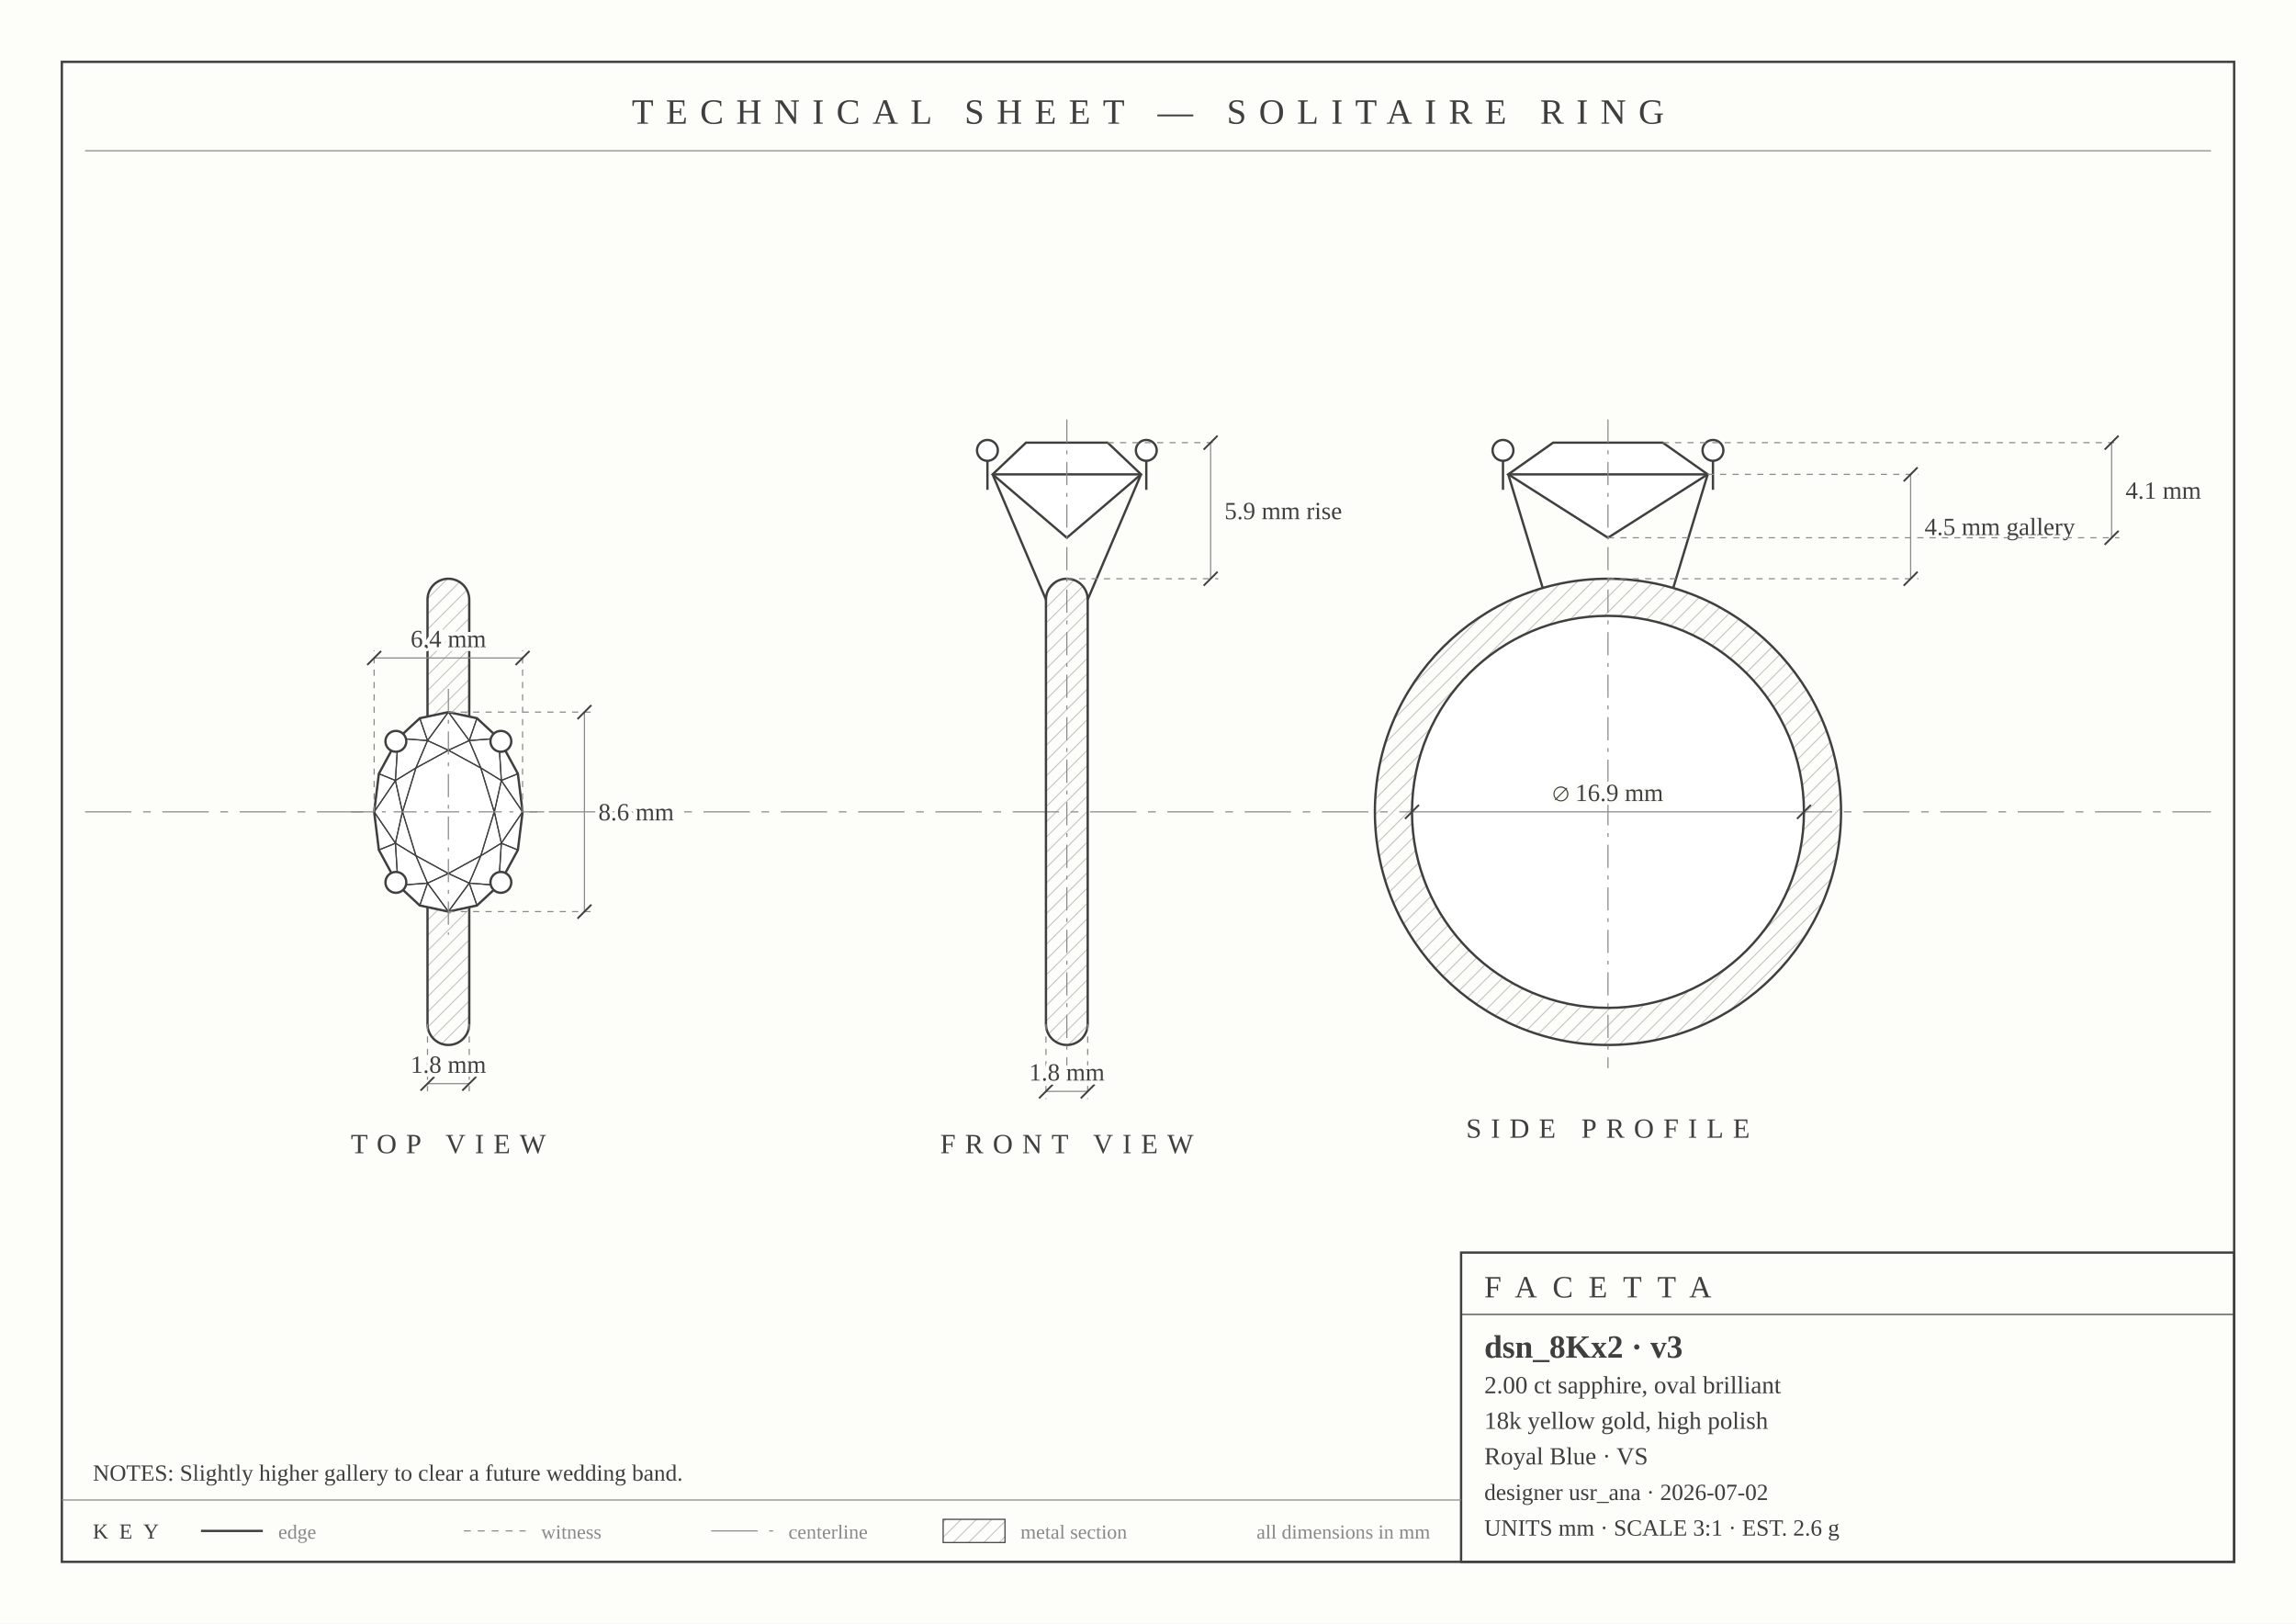
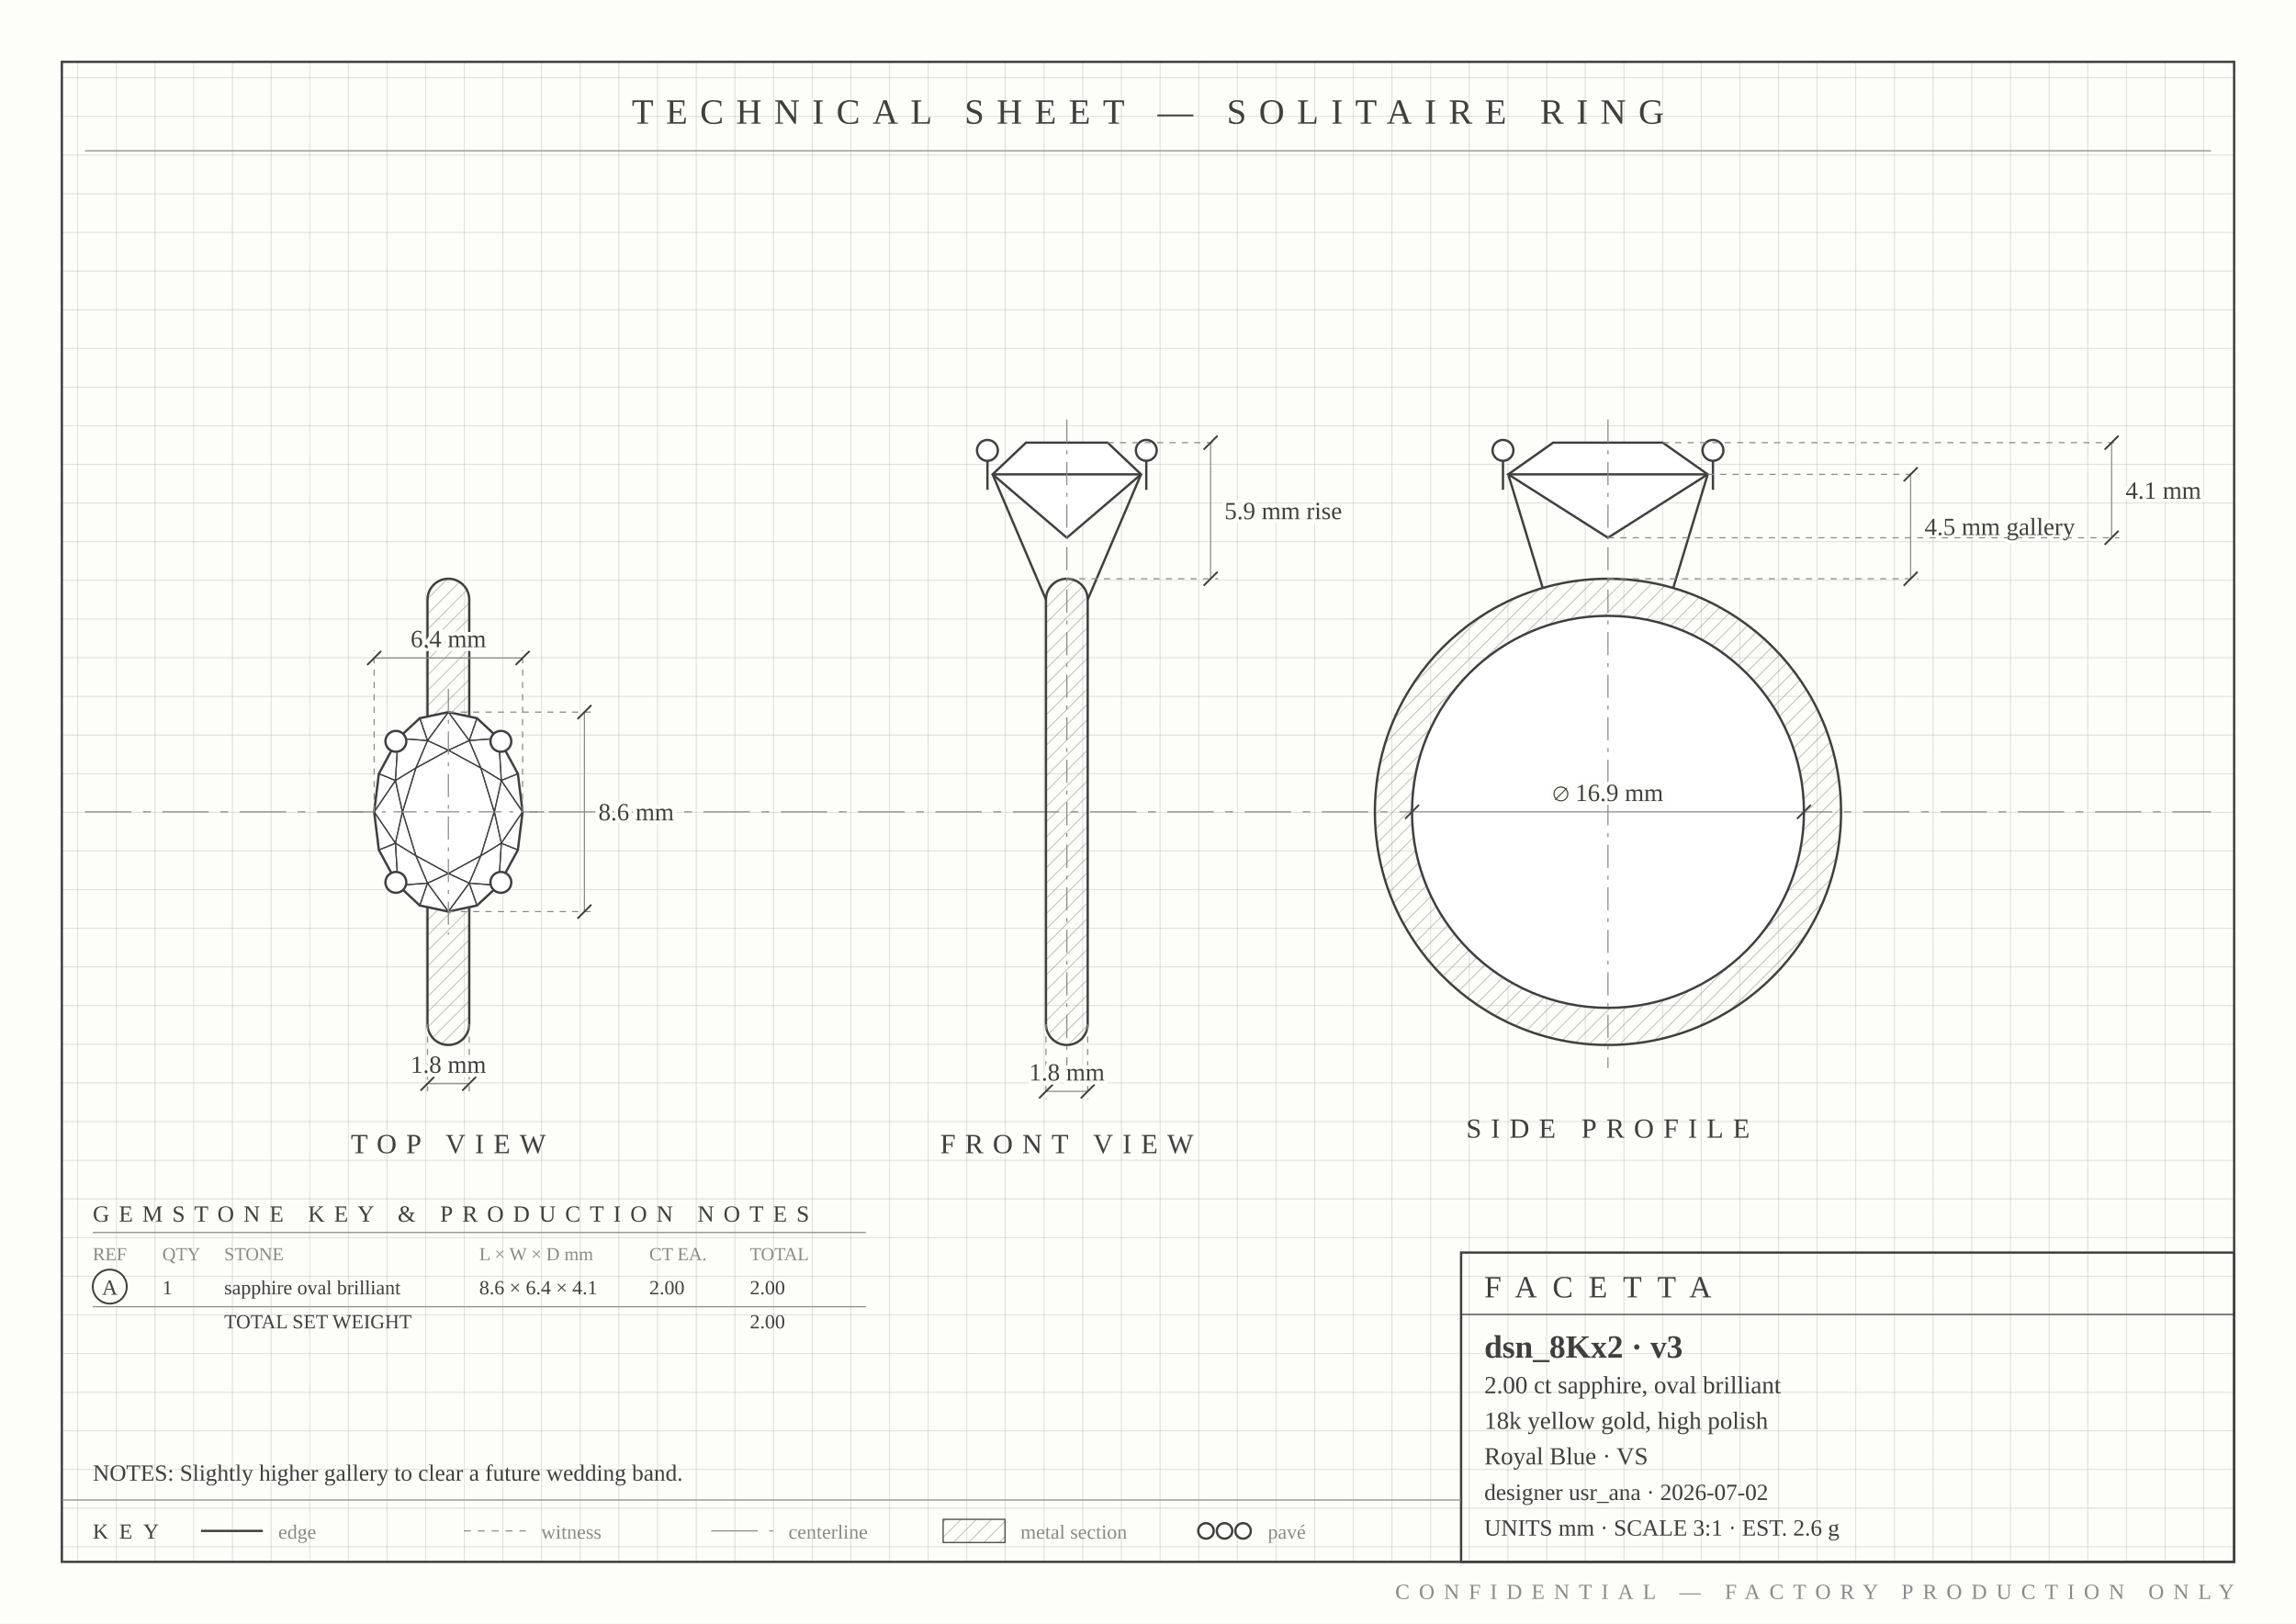
<svg xmlns="http://www.w3.org/2000/svg" viewBox="0 0 297 210" width="297mm" height="210mm" font-family="Georgia, 'Times New Roman', serif">
  <defs>
    <pattern id="hatch" width="1.4" height="1.4" patternTransform="rotate(45)" patternUnits="userSpaceOnUse">
      <line x1="0" y1="0" x2="0" y2="1.4" stroke="#8a8a8a" stroke-width="0.12" />
    </pattern>
+     <pattern id="grid" width="5" height="5" patternUnits="userSpaceOnUse">
+       <line x1="0" y1="0" x2="5" y2="0" stroke="#8a8a8a" stroke-width="0.06" />
+       <line x1="0" y1="0" x2="0" y2="5" stroke="#8a8a8a" stroke-width="0.06" />
+     </pattern>
  </defs>
  <rect x="0" y="0" width="297" height="210" fill="#fdfdfa" />
-   <rect x="8" y="8" width="281" height="194" fill="none" stroke="#3f3f3f" stroke-width="0.3" />
+   <rect x="8" y="8" width="281" height="194" fill="url(#grid)" stroke="#3f3f3f" stroke-width="0.3" />
  <text x="148.50" y="16.00" font-family="Georgia, 'Times New Roman', serif" font-size="4.6" fill="#3f3f3f" text-anchor="middle" letter-spacing="1.6">TECHNICAL SHEET — SOLITAIRE RING</text>
  <line x1="11.00" y1="19.50" x2="286.00" y2="19.50" stroke="#8a8a8a" stroke-width="0.15" />
  <line x1="11.00" y1="105.00" x2="286.00" y2="105.00" stroke="#8a8a8a" stroke-width="0.15" stroke-dasharray="6 1.5 1 1.5" />
  <rect x="55.30" y="74.85" width="5.40" height="60.30" rx="2.70" fill="url(#hatch)" stroke="#3f3f3f" stroke-width="0.3" />
  <polygon points="48.40,105.00 49.01,100.07 51.49,95.50 51.50,95.49 54.30,92.89 54.30,92.89 58.00,92.10 61.70,92.89 61.70,92.89 64.50,95.49 64.51,95.50 66.99,100.07 67.60,105.00 66.99,109.93 64.51,114.50 64.50,114.51 61.70,117.11 61.70,117.11 58.00,117.90 54.30,117.11 54.30,117.11 51.50,114.51 51.49,114.50 49.01,109.93" fill="#ffffff" stroke="#3f3f3f" stroke-width="0.3" />
  <polygon points="60.70,95.78 60.70,95.78 58.00,97.03 58.00,97.03 55.30,95.78 55.30,95.78 58.00,92.10" fill="none" stroke="#3f3f3f" stroke-width="0.15" />
  <polygon points="55.30,114.22 55.30,114.22 58.00,112.97 58.00,112.97 60.70,114.22 60.70,114.22 58.00,117.90" fill="none" stroke="#3f3f3f" stroke-width="0.15" />
  <polygon points="55.30,95.78 55.30,95.78 53.80,99.32 51.15,100.95 51.15,100.94 51.49,95.50 51.50,95.49 51.50,95.49 55.30,95.78" fill="none" stroke="#3f3f3f" stroke-width="0.15" />
  <polygon points="55.30,114.22 55.30,114.22 55.30,114.22 51.50,114.51 51.50,114.51 51.49,114.50 51.15,109.06 51.15,109.05 53.80,110.68" fill="none" stroke="#3f3f3f" stroke-width="0.15" />
  <polygon points="64.50,95.49 64.51,95.50 64.85,100.94 64.85,100.95 62.20,99.32 60.70,95.78 60.70,95.78 60.70,95.78 64.50,95.49" fill="none" stroke="#3f3f3f" stroke-width="0.15" />
  <polygon points="64.51,114.50 64.50,114.51 64.50,114.51 60.70,114.22 60.70,114.22 60.70,114.22 62.20,110.68 64.85,109.05 64.85,109.06" fill="none" stroke="#3f3f3f" stroke-width="0.15" />
  <polygon points="51.15,100.95 52.05,105.00 51.15,109.05 48.40,105.00" fill="none" stroke="#3f3f3f" stroke-width="0.15" />
  <polygon points="64.85,109.05 63.95,105.00 64.85,100.95 67.60,105.00" fill="none" stroke="#3f3f3f" stroke-width="0.15" />
  <polygon points="58.00,92.10 58.00,92.10 55.30,95.78 55.30,95.78 54.30,92.89 54.30,92.89" fill="none" stroke="#3f3f3f" stroke-width="0.15" />
  <polygon points="58.00,117.90 58.00,117.90 54.30,117.11 54.30,117.11 55.30,114.22 55.30,114.22" fill="none" stroke="#3f3f3f" stroke-width="0.15" />
  <polygon points="61.70,92.89 61.70,92.89 60.70,95.78 60.70,95.78 58.00,92.10 58.00,92.10 58.00,92.10" fill="none" stroke="#3f3f3f" stroke-width="0.15" />
  <polygon points="60.70,114.22 60.70,114.22 61.70,117.11 61.70,117.11 58.00,117.90 58.00,117.90 58.00,117.90" fill="none" stroke="#3f3f3f" stroke-width="0.15" />
  <polygon points="62.20,110.67 58.00,112.97 58.00,112.97 53.80,110.67 52.07,105.00 53.80,99.33 58.00,97.03 58.00,97.03 62.20,99.33 63.93,105.00" fill="none" stroke="#3f3f3f" stroke-width="0.15" />
  <polygon points="58.00,97.03 53.80,99.33 53.80,99.32 55.30,95.78" fill="none" stroke="#3f3f3f" stroke-width="0.15" />
  <polygon points="58.00,112.97 55.30,114.22 53.80,110.68 53.80,110.67" fill="none" stroke="#3f3f3f" stroke-width="0.15" />
  <polygon points="60.70,95.78 62.20,99.32 62.20,99.33 58.00,97.03" fill="none" stroke="#3f3f3f" stroke-width="0.15" />
  <polygon points="62.20,110.68 60.70,114.22 58.00,112.97 62.20,110.67" fill="none" stroke="#3f3f3f" stroke-width="0.15" />
  <polygon points="53.80,99.32 53.80,99.33 52.07,105.00 52.05,105.00 51.15,100.95 51.15,100.95" fill="none" stroke="#3f3f3f" stroke-width="0.15" />
  <polygon points="53.80,110.67 53.80,110.68 51.15,109.05 51.15,109.05 52.05,105.00 52.07,105.00" fill="none" stroke="#3f3f3f" stroke-width="0.15" />
  <polygon points="64.85,100.95 63.95,105.00 63.93,105.00 62.20,99.33 62.20,99.32 64.85,100.95" fill="none" stroke="#3f3f3f" stroke-width="0.15" />
  <polygon points="63.93,105.00 63.95,105.00 64.85,109.05 64.85,109.05 62.20,110.68 62.20,110.67" fill="none" stroke="#3f3f3f" stroke-width="0.15" />
  <polygon points="54.30,92.89 55.30,95.78 51.50,95.49" fill="none" stroke="#3f3f3f" stroke-width="0.15" />
  <polygon points="55.30,114.22 54.30,117.11 51.50,114.51" fill="none" stroke="#3f3f3f" stroke-width="0.15" />
  <polygon points="64.50,95.49 60.70,95.78 61.70,92.89" fill="none" stroke="#3f3f3f" stroke-width="0.15" />
  <polygon points="64.50,114.51 61.70,117.11 60.70,114.22" fill="none" stroke="#3f3f3f" stroke-width="0.15" />
  <polygon points="51.49,95.50 51.15,100.94 49.01,100.07" fill="none" stroke="#3f3f3f" stroke-width="0.15" />
  <polygon points="51.15,109.06 51.49,114.50 49.01,109.93" fill="none" stroke="#3f3f3f" stroke-width="0.15" />
  <polygon points="64.85,100.94 64.51,95.50 66.99,100.07" fill="none" stroke="#3f3f3f" stroke-width="0.15" />
  <polygon points="66.99,109.93 64.51,114.50 64.85,109.06" fill="none" stroke="#3f3f3f" stroke-width="0.15" />
  <polygon points="51.15,109.05 51.15,109.05 51.15,109.06 49.01,109.93 49.01,109.93 48.40,105.00 48.40,105.00 48.40,105.00" fill="none" stroke="#3f3f3f" stroke-width="0.15" />
  <polygon points="51.15,100.94 51.15,100.95 51.15,100.95 48.40,105.00 48.40,105.00 49.01,100.07 49.01,100.07" fill="none" stroke="#3f3f3f" stroke-width="0.15" />
  <polygon points="67.60,105.00 67.60,105.00 66.99,109.93 66.99,109.93 64.85,109.06 64.85,109.05 64.85,109.05" fill="none" stroke="#3f3f3f" stroke-width="0.15" />
  <polygon points="66.99,100.07 66.99,100.07 67.60,105.00 67.60,105.00 67.60,105.00 64.85,100.95 64.85,100.95 64.85,100.94" fill="none" stroke="#3f3f3f" stroke-width="0.15" />
  <line x1="58.00" y1="89.10" x2="58.00" y2="120.90" stroke="#8a8a8a" stroke-width="0.15" stroke-dasharray="3 1 0.5 1" />
  <line x1="45.40" y1="105.00" x2="70.60" y2="105.00" stroke="#8a8a8a" stroke-width="0.15" stroke-dasharray="3 1 0.5 1" />
  <circle cx="64.79" cy="114.12" r="1.35" fill="#ffffff" stroke="#3f3f3f" stroke-width="0.3" />
  <circle cx="51.21" cy="114.12" r="1.35" fill="#ffffff" stroke="#3f3f3f" stroke-width="0.3" />
  <circle cx="51.21" cy="95.88" r="1.35" fill="#ffffff" stroke="#3f3f3f" stroke-width="0.3" />
  <circle cx="64.79" cy="95.88" r="1.35" fill="#ffffff" stroke="#3f3f3f" stroke-width="0.3" />
  <line x1="48.40" y1="105.00" x2="48.40" y2="84.10" stroke="#8a8a8a" stroke-width="0.15" stroke-dasharray="0.8 0.8" />
  <line x1="67.60" y1="105.00" x2="67.60" y2="84.10" stroke="#8a8a8a" stroke-width="0.15" stroke-dasharray="0.8 0.8" />
  <line x1="48.40" y1="85.10" x2="67.60" y2="85.10" stroke="#8a8a8a" stroke-width="0.15" />
  <line x1="47.50" y1="86.00" x2="49.30" y2="84.20" stroke="#3f3f3f" stroke-width="0.24" />
  <line x1="66.70" y1="86.00" x2="68.50" y2="84.20" stroke="#3f3f3f" stroke-width="0.24" />
  <text x="58.00" y="83.70" font-family="Georgia, 'Times New Roman', serif" font-size="3.2" fill="#3f3f3f" text-anchor="middle" stroke="#fdfdfa" stroke-width="1.0" stroke-linejoin="round" paint-order="stroke">6.4 mm</text>
  <line x1="58.00" y1="92.10" x2="76.60" y2="92.10" stroke="#8a8a8a" stroke-width="0.15" stroke-dasharray="0.8 0.8" />
  <line x1="58.00" y1="117.90" x2="76.60" y2="117.90" stroke="#8a8a8a" stroke-width="0.15" stroke-dasharray="0.8 0.8" />
  <line x1="75.60" y1="92.10" x2="75.60" y2="117.90" stroke="#8a8a8a" stroke-width="0.15" />
  <line x1="74.70" y1="93.00" x2="76.50" y2="91.20" stroke="#3f3f3f" stroke-width="0.24" />
  <line x1="74.70" y1="118.80" x2="76.50" y2="117.00" stroke="#3f3f3f" stroke-width="0.24" />
  <text x="77.40" y="106.10" font-family="Georgia, 'Times New Roman', serif" font-size="3.2" fill="#3f3f3f" text-anchor="start" stroke="#fdfdfa" stroke-width="1.0" stroke-linejoin="round" paint-order="stroke">8.6 mm</text>
  <line x1="55.30" y1="132.45" x2="55.30" y2="141.15" stroke="#8a8a8a" stroke-width="0.15" stroke-dasharray="0.8 0.8" />
  <line x1="60.70" y1="132.45" x2="60.70" y2="141.15" stroke="#8a8a8a" stroke-width="0.15" stroke-dasharray="0.8 0.8" />
  <line x1="55.30" y1="140.15" x2="60.70" y2="140.15" stroke="#8a8a8a" stroke-width="0.15" />
  <line x1="54.40" y1="141.05" x2="56.20" y2="139.25" stroke="#3f3f3f" stroke-width="0.24" />
  <line x1="59.80" y1="141.05" x2="61.60" y2="139.25" stroke="#3f3f3f" stroke-width="0.24" />
  <text x="58.00" y="138.75" font-family="Georgia, 'Times New Roman', serif" font-size="3.2" fill="#3f3f3f" text-anchor="middle" stroke="#fdfdfa" stroke-width="1.0" stroke-linejoin="round" paint-order="stroke">1.8 mm</text>
  <text x="58.00" y="149.15" font-family="Georgia, 'Times New Roman', serif" font-size="3.6" fill="#3f3f3f" text-anchor="middle" letter-spacing="1.2">TOP VIEW</text>
  <rect x="135.30" y="74.85" width="5.40" height="60.30" rx="2.70" fill="url(#hatch)" stroke="#3f3f3f" stroke-width="0.3" />
  <line x1="135.30" y1="77.55" x2="128.40" y2="61.35" stroke="#3f3f3f" stroke-width="0.3" />
  <line x1="140.70" y1="77.55" x2="147.60" y2="61.35" stroke="#3f3f3f" stroke-width="0.3" />
  <polygon points="132.72,57.25 143.28,57.25 147.60,61.35 138.00,69.55 128.40,61.35" fill="#ffffff" stroke="#3f3f3f" stroke-width="0.3" />
  <line x1="128.40" y1="61.35" x2="147.60" y2="61.35" stroke="#3f3f3f" stroke-width="0.3" />
  <line x1="138.00" y1="54.25" x2="138.00" y2="138.15" stroke="#8a8a8a" stroke-width="0.15" stroke-dasharray="3 1 0.5 1" />
  <line x1="127.73" y1="63.35" x2="127.73" y2="58.25" stroke="#3f3f3f" stroke-width="0.3" />
  <circle cx="127.73" cy="58.25" r="1.35" fill="#ffffff" stroke="#3f3f3f" stroke-width="0.3" />
  <line x1="148.28" y1="63.35" x2="148.28" y2="58.25" stroke="#3f3f3f" stroke-width="0.3" />
  <circle cx="148.28" cy="58.25" r="1.35" fill="#ffffff" stroke="#3f3f3f" stroke-width="0.3" />
  <line x1="143.28" y1="57.25" x2="157.60" y2="57.25" stroke="#8a8a8a" stroke-width="0.15" stroke-dasharray="0.8 0.8" />
  <line x1="138.00" y1="74.85" x2="157.60" y2="74.85" stroke="#8a8a8a" stroke-width="0.15" stroke-dasharray="0.8 0.8" />
  <line x1="156.60" y1="57.25" x2="156.60" y2="74.85" stroke="#8a8a8a" stroke-width="0.15" />
  <line x1="155.70" y1="58.15" x2="157.50" y2="56.35" stroke="#3f3f3f" stroke-width="0.24" />
  <line x1="155.70" y1="75.75" x2="157.50" y2="73.95" stroke="#3f3f3f" stroke-width="0.24" />
  <text x="158.40" y="67.15" font-family="Georgia, 'Times New Roman', serif" font-size="3.2" fill="#3f3f3f" text-anchor="start" stroke="#fdfdfa" stroke-width="1.0" stroke-linejoin="round" paint-order="stroke">5.9 mm rise</text>
  <line x1="135.30" y1="132.45" x2="135.30" y2="142.15" stroke="#8a8a8a" stroke-width="0.15" stroke-dasharray="0.8 0.8" />
  <line x1="140.70" y1="132.45" x2="140.70" y2="142.15" stroke="#8a8a8a" stroke-width="0.15" stroke-dasharray="0.8 0.8" />
  <line x1="135.30" y1="141.15" x2="140.70" y2="141.15" stroke="#8a8a8a" stroke-width="0.15" />
  <line x1="134.40" y1="142.05" x2="136.20" y2="140.25" stroke="#3f3f3f" stroke-width="0.24" />
  <line x1="139.80" y1="142.05" x2="141.60" y2="140.25" stroke="#3f3f3f" stroke-width="0.24" />
  <text x="138.00" y="139.75" font-family="Georgia, 'Times New Roman', serif" font-size="3.2" fill="#3f3f3f" text-anchor="middle" stroke="#fdfdfa" stroke-width="1.0" stroke-linejoin="round" paint-order="stroke">1.8 mm</text>
  <text x="138.00" y="149.15" font-family="Georgia, 'Times New Roman', serif" font-size="3.6" fill="#3f3f3f" text-anchor="middle" letter-spacing="1.2">FRONT VIEW</text>
  <circle cx="208.00" cy="105.00" r="30.15" fill="url(#hatch)" stroke="#3f3f3f" stroke-width="0.3" />
  <circle cx="208.00" cy="105.00" r="25.35" fill="#ffffff" stroke="#3f3f3f" stroke-width="0.3" />
  <line x1="199.56" y1="76.05" x2="195.10" y2="61.35" stroke="#3f3f3f" stroke-width="0.3" />
  <line x1="216.44" y1="76.05" x2="220.90" y2="61.35" stroke="#3f3f3f" stroke-width="0.3" />
  <polygon points="200.91,57.25 215.09,57.25 220.90,61.35 208.00,69.55 195.10,61.35" fill="#ffffff" stroke="#3f3f3f" stroke-width="0.3" />
  <line x1="195.10" y1="61.35" x2="220.90" y2="61.35" stroke="#3f3f3f" stroke-width="0.3" />
  <line x1="208.00" y1="54.25" x2="208.00" y2="138.15" stroke="#8a8a8a" stroke-width="0.15" stroke-dasharray="3 1 0.5 1" />
  <line x1="194.42" y1="63.35" x2="194.42" y2="58.25" stroke="#3f3f3f" stroke-width="0.3" />
  <circle cx="194.42" cy="58.25" r="1.35" fill="#ffffff" stroke="#3f3f3f" stroke-width="0.3" />
  <line x1="221.58" y1="63.35" x2="221.58" y2="58.25" stroke="#3f3f3f" stroke-width="0.3" />
  <circle cx="221.58" cy="58.25" r="1.35" fill="#ffffff" stroke="#3f3f3f" stroke-width="0.3" />
  <line x1="182.65" y1="105.00" x2="233.35" y2="105.00" stroke="#8a8a8a" stroke-width="0.15" />
  <line x1="181.75" y1="105.90" x2="183.55" y2="104.10" stroke="#3f3f3f" stroke-width="0.24" />
  <line x1="232.45" y1="105.90" x2="234.25" y2="104.10" stroke="#3f3f3f" stroke-width="0.24" />
  <text x="208.00" y="103.60" font-family="Georgia, 'Times New Roman', serif" font-size="3.2" fill="#3f3f3f" text-anchor="middle" stroke="#fdfdfa" stroke-width="1.0" stroke-linejoin="round" paint-order="stroke">⌀ 16.9 mm</text>
  <line x1="220.90" y1="61.35" x2="248.15" y2="61.35" stroke="#8a8a8a" stroke-width="0.15" stroke-dasharray="0.8 0.8" />
  <line x1="208.00" y1="74.85" x2="248.15" y2="74.85" stroke="#8a8a8a" stroke-width="0.15" stroke-dasharray="0.8 0.8" />
  <line x1="247.15" y1="61.35" x2="247.15" y2="74.85" stroke="#8a8a8a" stroke-width="0.15" />
  <line x1="246.25" y1="62.25" x2="248.05" y2="60.45" stroke="#3f3f3f" stroke-width="0.24" />
  <line x1="246.25" y1="75.75" x2="248.05" y2="73.95" stroke="#3f3f3f" stroke-width="0.24" />
  <text x="248.95" y="69.20" font-family="Georgia, 'Times New Roman', serif" font-size="3.2" fill="#3f3f3f" text-anchor="start" stroke="#fdfdfa" stroke-width="1.0" stroke-linejoin="round" paint-order="stroke">4.5 mm gallery</text>
  <line x1="215.09" y1="57.25" x2="274.15" y2="57.25" stroke="#8a8a8a" stroke-width="0.15" stroke-dasharray="0.8 0.8" />
  <line x1="208.00" y1="69.55" x2="274.15" y2="69.55" stroke="#8a8a8a" stroke-width="0.15" stroke-dasharray="0.8 0.8" />
  <line x1="273.15" y1="57.25" x2="273.15" y2="69.55" stroke="#8a8a8a" stroke-width="0.15" />
  <line x1="272.25" y1="58.15" x2="274.05" y2="56.35" stroke="#3f3f3f" stroke-width="0.24" />
  <line x1="272.25" y1="70.45" x2="274.05" y2="68.65" stroke="#3f3f3f" stroke-width="0.24" />
  <text x="274.95" y="64.50" font-family="Georgia, 'Times New Roman', serif" font-size="3.2" fill="#3f3f3f" text-anchor="start" stroke="#fdfdfa" stroke-width="1.0" stroke-linejoin="round" paint-order="stroke">4.1 mm</text>
  <text x="208.00" y="147.15" font-family="Georgia, 'Times New Roman', serif" font-size="3.6" fill="#3f3f3f" text-anchor="middle" letter-spacing="1.2">SIDE PROFILE</text>
+   <text x="12.00" y="158.00" font-family="Georgia, 'Times New Roman', serif" font-size="3.0" fill="#3f3f3f" text-anchor="start" letter-spacing="1.2">GEMSTONE KEY &amp; PRODUCTION NOTES</text>
+   <line x1="12.00" y1="159.40" x2="112.00" y2="159.40" stroke="#8a8a8a" stroke-width="0.15" />
+   <text x="12.00" y="163.00" font-family="Georgia, 'Times New Roman', serif" font-size="2.4" fill="#8a8a8a" text-anchor="start">REF</text>
+   <text x="21.00" y="163.00" font-family="Georgia, 'Times New Roman', serif" font-size="2.4" fill="#8a8a8a" text-anchor="start">QTY</text>
+   <text x="29.00" y="163.00" font-family="Georgia, 'Times New Roman', serif" font-size="2.4" fill="#8a8a8a" text-anchor="start">STONE</text>
+   <text x="62.00" y="163.00" font-family="Georgia, 'Times New Roman', serif" font-size="2.4" fill="#8a8a8a" text-anchor="start">L × W × D mm</text>
+   <text x="84.00" y="163.00" font-family="Georgia, 'Times New Roman', serif" font-size="2.4" fill="#8a8a8a" text-anchor="start">CT EA.</text>
+   <text x="97.00" y="163.00" font-family="Georgia, 'Times New Roman', serif" font-size="2.4" fill="#8a8a8a" text-anchor="start">TOTAL</text>
+   <circle cx="14.20" cy="166.40" r="2.2" fill="#fdfdfa" stroke="#3f3f3f" stroke-width="0.24" />
+   <text x="14.20" y="167.45" font-family="Georgia, 'Times New Roman', serif" font-size="2.8" fill="#3f3f3f" text-anchor="middle">A</text>
+   <text x="21.00" y="167.40" font-family="Georgia, 'Times New Roman', serif" font-size="2.6" fill="#3f3f3f" text-anchor="start">1</text>
+   <text x="29.00" y="167.40" font-family="Georgia, 'Times New Roman', serif" font-size="2.6" fill="#3f3f3f" text-anchor="start">sapphire oval brilliant</text>
+   <text x="62.00" y="167.40" font-family="Georgia, 'Times New Roman', serif" font-size="2.6" fill="#3f3f3f" text-anchor="start">8.6 × 6.4 × 4.1</text>
+   <text x="84.00" y="167.40" font-family="Georgia, 'Times New Roman', serif" font-size="2.6" fill="#3f3f3f" text-anchor="start">2.00</text>
+   <text x="97.00" y="167.40" font-family="Georgia, 'Times New Roman', serif" font-size="2.6" fill="#3f3f3f" text-anchor="start">2.00</text>
+   <line x1="12.00" y1="169.00" x2="112.00" y2="169.00" stroke="#8a8a8a" stroke-width="0.15" />
+   <text x="29.00" y="171.80" font-family="Georgia, 'Times New Roman', serif" font-size="2.6" fill="#3f3f3f" text-anchor="start">TOTAL SET WEIGHT</text>
+   <text x="97.00" y="171.80" font-family="Georgia, 'Times New Roman', serif" font-size="2.6" fill="#3f3f3f" text-anchor="start">2.00</text>
  <rect x="189.00" y="162.00" width="100" height="40" fill="none" stroke="#3f3f3f" stroke-width="0.3" />
  <line x1="189.00" y1="170.00" x2="289.00" y2="170.00" stroke="#3f3f3f" stroke-width="0.15" />
  <text x="192.00" y="167.80" font-family="Georgia, 'Times New Roman', serif" font-size="4.0" fill="#3f3f3f" text-anchor="start" letter-spacing="2.0">FACETTA</text>
  <text x="192.00" y="175.60" font-family="Georgia, 'Times New Roman', serif" font-size="4.2" fill="#3f3f3f" text-anchor="start" font-weight="bold">dsn_8Kx2  ·  v3</text>
  <text x="192.00" y="180.20" font-family="Georgia, 'Times New Roman', serif" font-size="3.2" fill="#3f3f3f" text-anchor="start">2.00 ct sapphire, oval brilliant</text>
  <text x="192.00" y="184.80" font-family="Georgia, 'Times New Roman', serif" font-size="3.2" fill="#3f3f3f" text-anchor="start">18k yellow gold, high polish</text>
  <text x="192.00" y="189.40" font-family="Georgia, 'Times New Roman', serif" font-size="3.2" fill="#3f3f3f" text-anchor="start">Royal Blue  ·  VS</text>
  <text x="192.00" y="194.00" font-family="Georgia, 'Times New Roman', serif" font-size="3.0" fill="#3f3f3f" text-anchor="start">designer usr_ana  ·  2026-07-02</text>
  <text x="192.00" y="198.60" font-family="Georgia, 'Times New Roman', serif" font-size="3.0" fill="#3f3f3f" text-anchor="start">UNITS mm  ·  SCALE 3:1  ·  EST. 2.6 g</text>
  <line x1="8.00" y1="194.00" x2="189.00" y2="194.00" stroke="#8a8a8a" stroke-width="0.15" />
  <text x="12.00" y="199.00" font-family="Georgia, 'Times New Roman', serif" font-size="2.8" fill="#3f3f3f" text-anchor="start" letter-spacing="1.4">KEY</text>
  <line x1="26.00" y1="198.00" x2="34.00" y2="198.00" stroke="#3f3f3f" stroke-width="0.3" />
  <text x="36.00" y="199.00" font-family="Georgia, 'Times New Roman', serif" font-size="2.6" fill="#8a8a8a" text-anchor="start">edge</text>
  <line x1="60.00" y1="198.00" x2="68.00" y2="198.00" stroke="#8a8a8a" stroke-width="0.15" stroke-dasharray="0.9 0.9" />
  <text x="70.00" y="199.00" font-family="Georgia, 'Times New Roman', serif" font-size="2.6" fill="#8a8a8a" text-anchor="start">witness</text>
  <line x1="92.00" y1="198.00" x2="100.00" y2="198.00" stroke="#8a8a8a" stroke-width="0.15" stroke-dasharray="6 1.5 1 1.5" />
  <text x="102.00" y="199.00" font-family="Georgia, 'Times New Roman', serif" font-size="2.6" fill="#8a8a8a" text-anchor="start">centerline</text>
  <rect x="122.00" y="196.50" width="8" height="3" fill="url(#hatch)" stroke="#3f3f3f" stroke-width="0.15" />
  <text x="132.00" y="199.00" font-family="Georgia, 'Times New Roman', serif" font-size="2.6" fill="#8a8a8a" text-anchor="start">metal section</text>
-   <text x="185.00" y="199.00" font-family="Georgia, 'Times New Roman', serif" font-size="2.6" fill="#8a8a8a" text-anchor="end">all dimensions in mm</text>
+   <circle cx="156.00" cy="198.00" r="1.00" fill="#ffffff" stroke="#3f3f3f" stroke-width="0.3" />
+   <circle cx="158.40" cy="198.00" r="1.00" fill="#ffffff" stroke="#3f3f3f" stroke-width="0.3" />
+   <circle cx="160.80" cy="198.00" r="1.00" fill="#ffffff" stroke="#3f3f3f" stroke-width="0.3" />
+   <text x="164.00" y="199.00" font-family="Georgia, 'Times New Roman', serif" font-size="2.6" fill="#8a8a8a" text-anchor="start">pavé</text>
  <text x="12.00" y="191.50" font-family="Georgia, 'Times New Roman', serif" font-size="3.0" fill="#3f3f3f" text-anchor="start">NOTES: Slightly higher gallery to clear a future wedding band.</text>
+   <text x="289.00" y="206.80" font-family="Georgia, 'Times New Roman', serif" font-size="2.8" fill="#8a8a8a" text-anchor="end" letter-spacing="1.2">CONFIDENTIAL — FACTORY PRODUCTION ONLY</text>
</svg>
